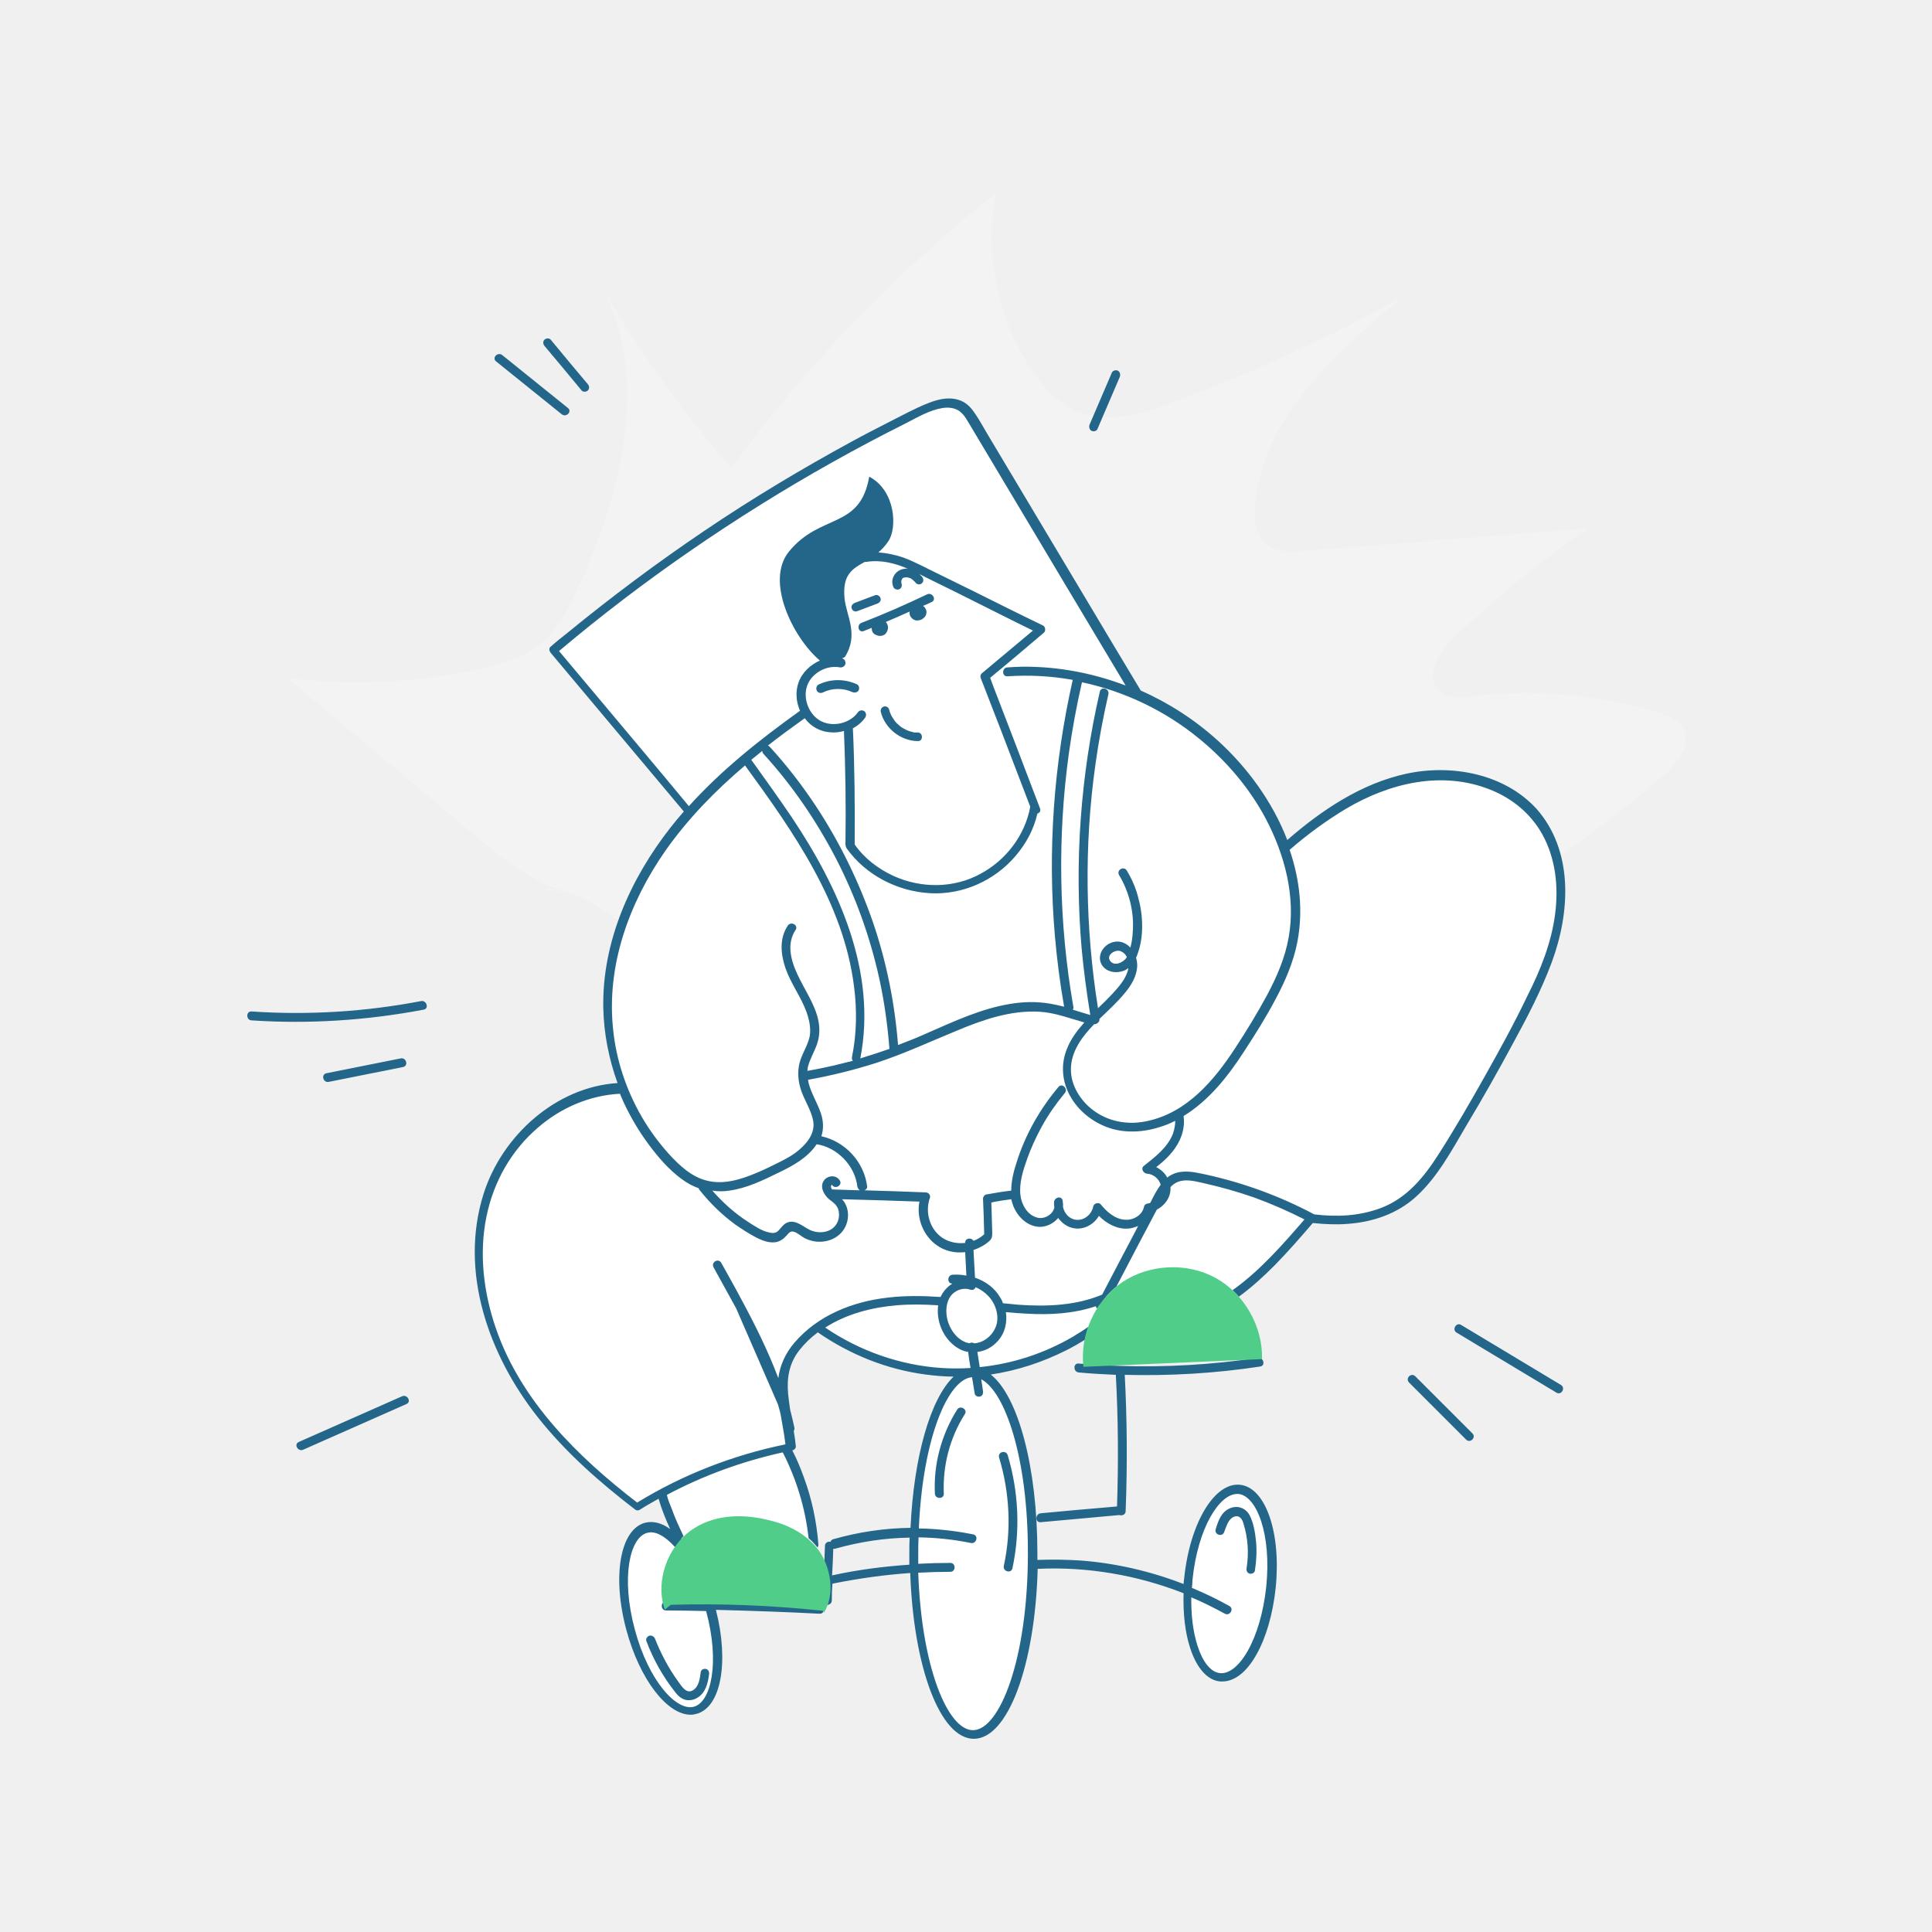
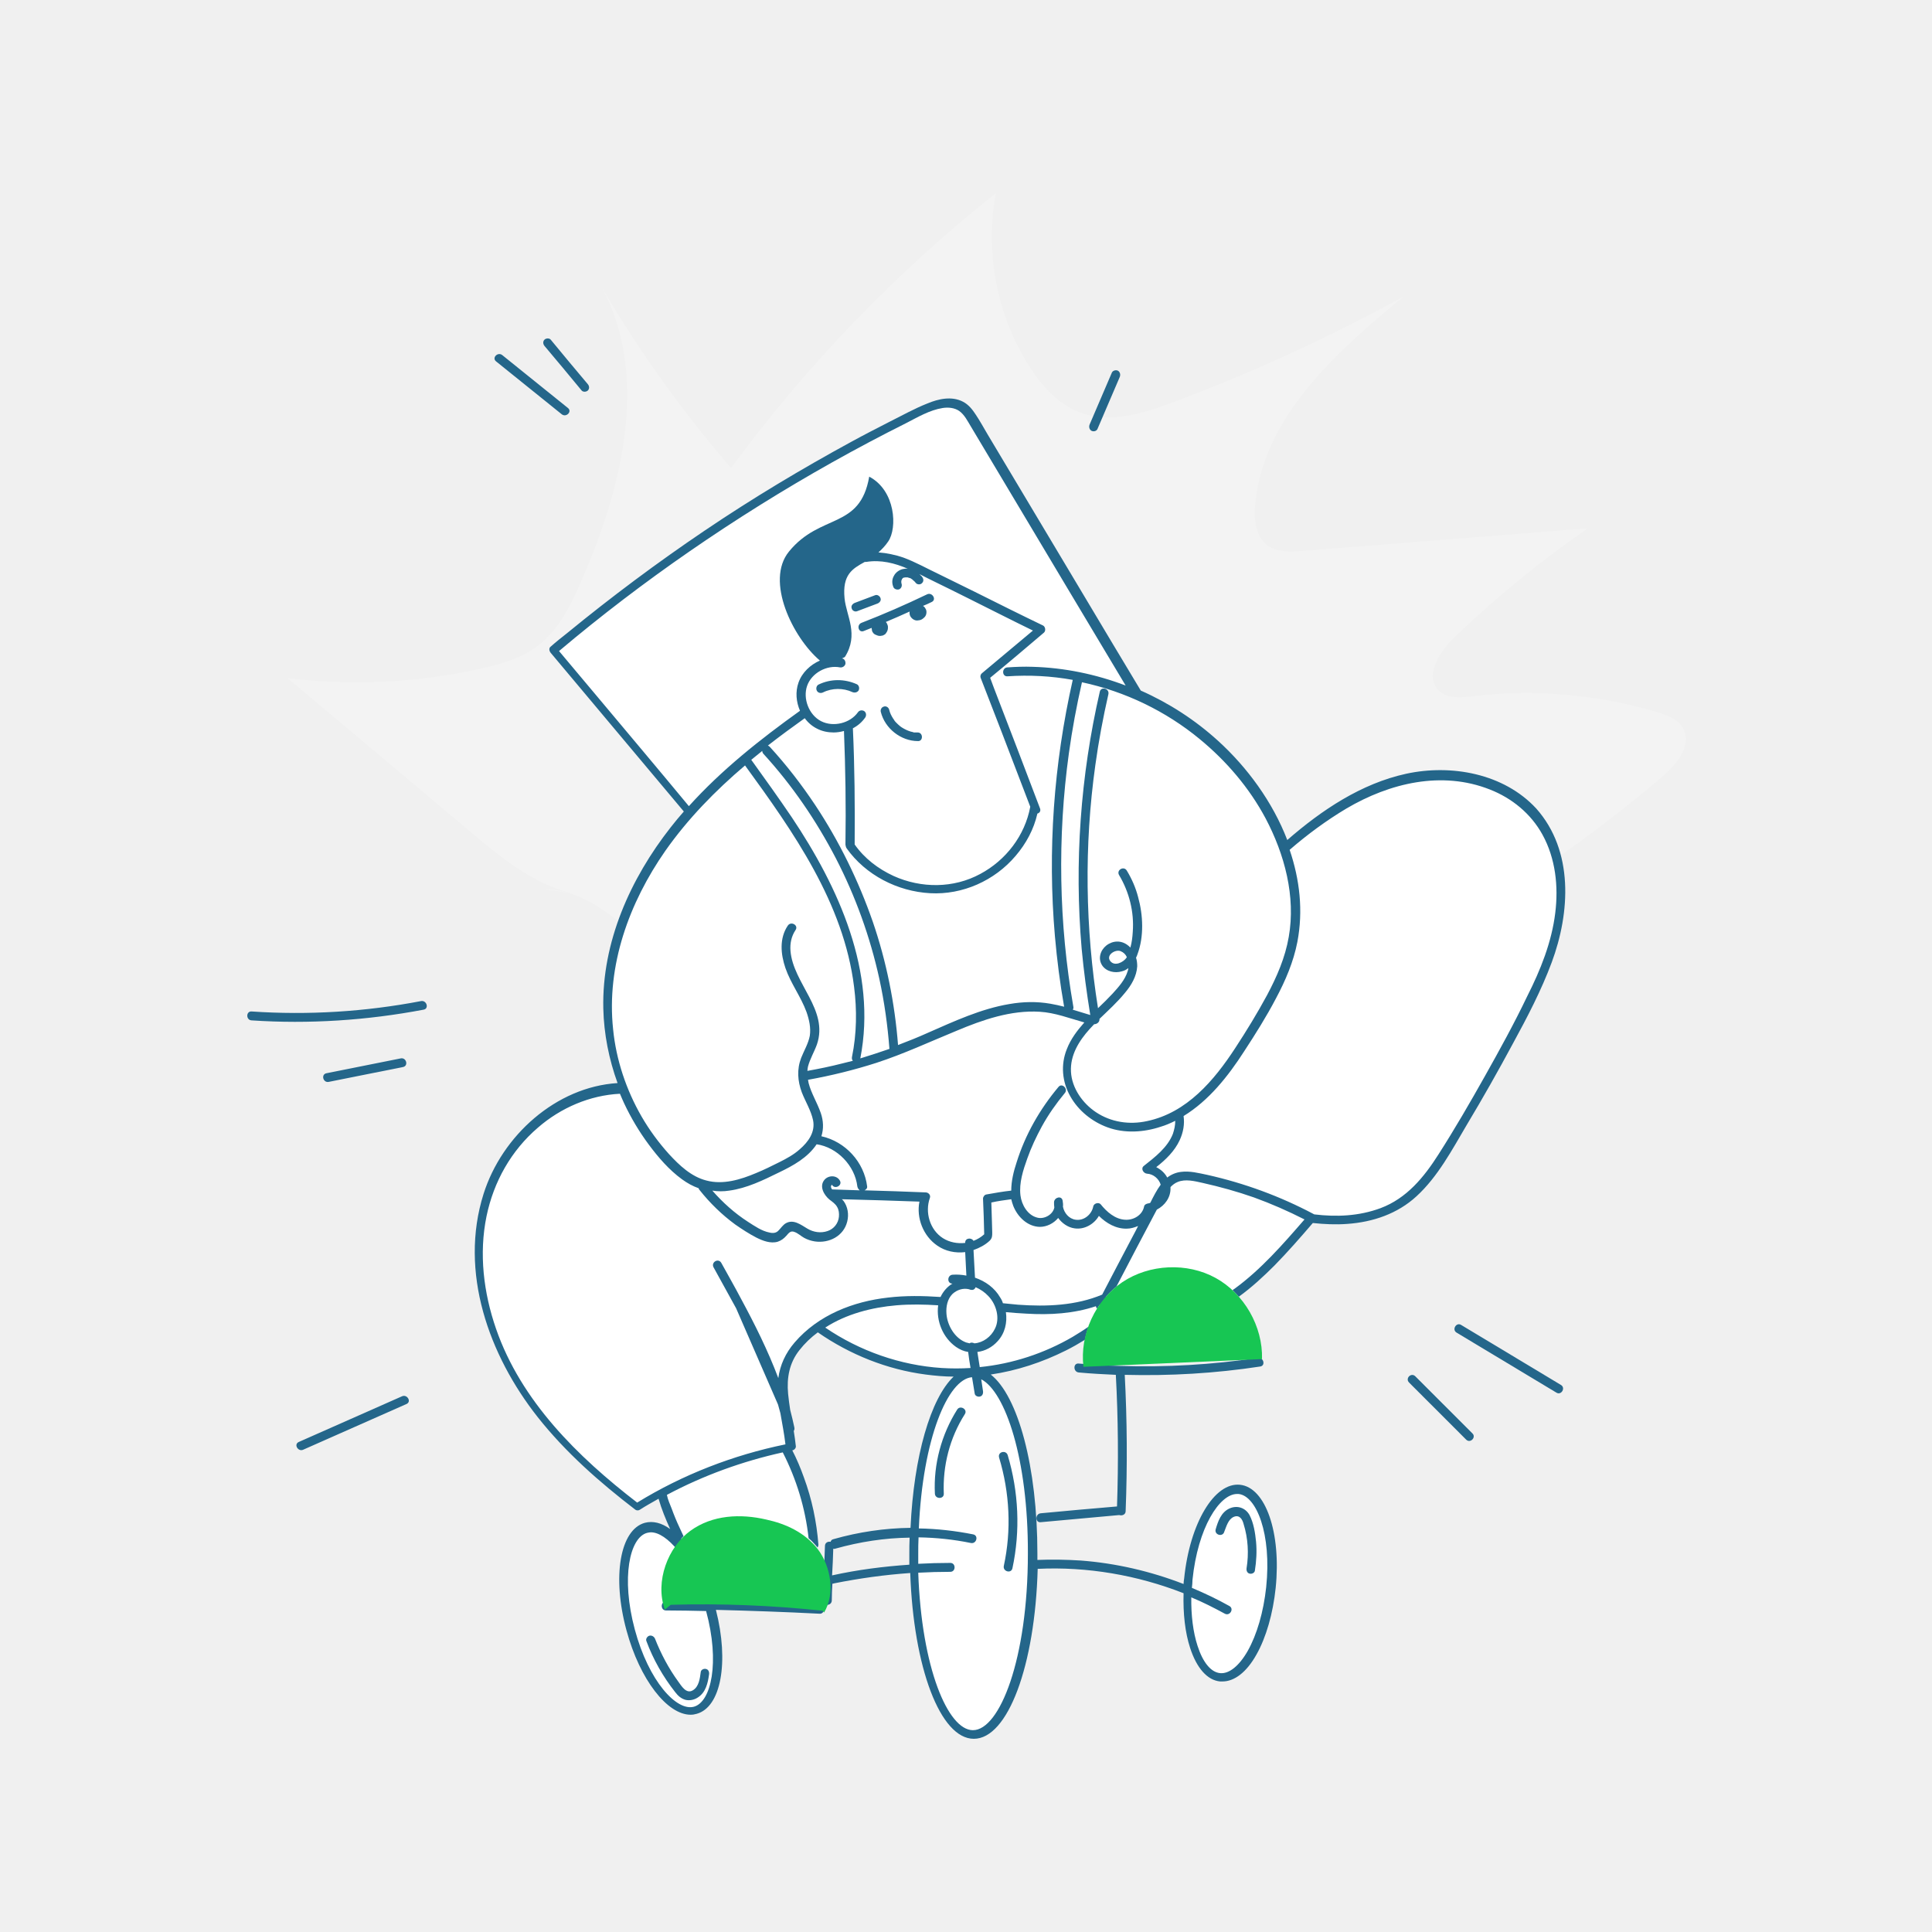
<svg xmlns="http://www.w3.org/2000/svg" width="260" height="260" viewBox="0 0 260 260" fill="none">
  <path opacity="0.2" d="M76.873 120.204C71.635 118.884 67.317 115.326 63.198 111.847C55.041 104.97 46.844 98.092 38.688 91.255C47.284 92.294 56.081 91.895 64.558 90.015C67.396 89.376 70.315 88.576 72.594 86.737C75.194 84.657 76.753 81.579 78.072 78.54C83.87 65.505 87.749 49.671 80.311 37.516C85.51 46.552 91.587 55.109 98.385 62.986C108.541 49.151 120.576 36.676 134.011 26C132.531 33.877 134.131 42.274 138.369 49.071C140.089 51.79 142.328 54.389 145.326 55.509C149.405 57.028 153.963 55.629 158.042 54.069C168.638 50.111 178.954 45.352 188.87 39.915C179.793 47.392 170.037 56.108 168.917 67.824C168.717 69.823 168.957 72.182 170.557 73.382C171.876 74.341 173.636 74.261 175.275 74.141C188.07 73.142 200.865 72.102 213.66 71.103C207.263 75.541 201.185 80.499 195.587 85.897C193.628 87.816 191.669 91.095 193.668 92.974C194.827 94.054 196.627 93.894 198.186 93.694C206.503 92.694 215.02 93.454 223.057 95.853C224.376 96.253 225.816 96.773 226.495 98.012C227.775 100.251 225.656 102.85 223.696 104.53C212.221 114.286 199.586 122.683 186.111 129.48C177.474 133.838 168.438 137.597 160.841 143.595C156.562 146.993 152.564 151.152 147.246 152.391C140.648 153.911 133.931 150.392 128.533 146.314C123.095 142.235 117.977 137.357 111.499 135.478C106.142 133.918 100.224 134.558 95.066 132.439C87.149 129.2 81.831 119.844 73.274 119.644" fill="white" />
  <path d="M209.701 124.122C208.861 128.721 206.822 133.039 204.663 137.197C201.584 143.155 198.265 148.953 194.746 154.671C193.187 157.19 191.508 159.789 189.109 161.548C185.55 164.147 180.872 164.587 176.433 164.027C173.555 167.386 170.636 170.744 167.117 173.463C165.997 174.343 164.798 175.143 163.438 175.623C159.64 176.902 155.321 175.063 151.403 175.103C151.123 175.463 150.803 175.782 150.443 176.102C144.686 181.54 136.889 184.699 128.972 184.779C122.174 184.859 115.417 182.66 109.899 178.661C108.699 179.501 107.62 180.541 106.74 181.74C103.941 185.459 105.861 189.257 106.34 194.735C106.06 194.775 105.821 194.855 105.581 194.895C107.74 198.934 109.059 203.412 109.419 208.01C103.981 207.85 98.543 208.77 93.425 210.729L93.545 211.049C91.746 208.29 90.306 205.291 89.227 202.132C89.107 201.773 88.987 201.373 88.947 200.973C87.827 201.573 86.748 202.212 85.668 202.852C78.871 197.654 72.513 191.656 68.435 184.139C64.397 176.622 62.917 167.386 66.076 159.429C68.955 152.232 76.152 146.634 83.789 146.514C82.23 142.595 81.47 138.317 81.63 134.118C81.95 125.442 86.028 117.245 91.626 110.568C91.946 110.168 92.306 109.768 92.626 109.408C86.548 102.131 80.43 94.894 74.353 87.616C89.387 74.941 106.02 64.105 123.734 55.509C125.533 54.629 127.732 53.789 129.371 54.909C130.051 55.389 130.531 56.148 130.971 56.868C138.288 69.103 145.605 81.379 152.922 93.614C160.32 96.853 166.757 102.451 170.636 109.568C171.475 111.087 172.195 112.687 172.755 114.326C173.035 114.086 173.315 113.846 173.554 113.606C178.353 109.448 183.871 105.849 190.108 104.73C196.346 103.65 203.423 105.529 207.142 110.687C209.98 114.446 210.54 119.524 209.701 124.122ZM130.971 184.739C126.533 184.739 122.974 195.655 122.974 209.13C122.974 222.605 126.573 233.52 130.971 233.52C135.369 233.52 138.968 222.605 138.968 209.13C138.968 195.655 135.409 184.739 130.971 184.739ZM86.908 205.731C83.949 206.531 83.029 212.688 84.869 219.446C86.708 226.203 90.586 231.081 93.585 230.242C96.544 229.442 97.464 223.284 95.624 216.527C93.785 209.729 89.867 204.891 86.908 205.731ZM166.757 200.453C163.678 200.133 160.639 205.531 159.92 212.528C159.2 219.526 161.119 225.443 164.158 225.723C167.237 226.043 170.276 220.645 170.995 213.648C171.715 206.691 169.796 200.773 166.757 200.453Z" fill="white" />
  <path d="M196.027 179.341C195.347 178.941 195.987 177.901 196.627 178.301C201.105 180.98 205.583 183.699 210.061 186.378C210.741 186.778 210.101 187.818 209.462 187.418C204.983 184.739 200.505 182.02 196.027 179.341ZM189.629 186.058C192.188 188.617 194.747 191.176 197.306 193.735C197.866 194.295 198.706 193.416 198.146 192.896C195.587 190.337 193.028 187.778 190.469 185.219C189.909 184.659 189.069 185.499 189.629 186.058ZM54.121 187.898C49.483 189.937 44.845 192.016 40.207 194.055C39.487 194.375 40.127 195.415 40.806 195.095C45.445 193.056 50.083 190.977 54.721 188.937C55.401 188.617 54.801 187.618 54.121 187.898ZM56.68 134.718C49.163 136.158 41.486 136.637 33.849 136.118C33.089 136.078 33.089 137.277 33.849 137.317C41.606 137.837 49.403 137.317 57 135.878C57.76 135.758 57.44 134.598 56.68 134.718ZM53.921 142.435C50.603 143.115 47.244 143.755 43.925 144.434C43.166 144.594 43.485 145.754 44.245 145.594C47.564 144.914 50.922 144.274 54.241 143.595C55.001 143.435 54.681 142.275 53.921 142.435ZM147.685 57.748C148.685 55.428 149.685 53.069 150.684 50.75C150.804 50.471 150.764 50.111 150.484 49.911C150.244 49.751 149.805 49.831 149.645 50.111C148.645 52.43 147.645 54.789 146.646 57.108C146.526 57.388 146.566 57.748 146.846 57.948C147.086 58.108 147.525 58.068 147.685 57.748ZM79.112 51.71C77.432 49.711 75.753 47.712 74.114 45.712C73.914 45.472 73.474 45.512 73.274 45.712C73.034 45.952 73.074 46.312 73.274 46.552C74.953 48.551 76.633 50.55 78.272 52.55C78.472 52.79 78.912 52.75 79.112 52.55C79.352 52.31 79.312 51.95 79.112 51.71ZM66.756 48.631C69.715 50.99 72.634 53.389 75.593 55.748C76.193 56.228 77.032 55.389 76.433 54.909C73.474 52.55 70.555 50.151 67.596 47.791C66.996 47.312 66.157 48.151 66.756 48.631Z" fill="#24668A" />
  <path d="M151.363 185.019C151.683 191.137 151.723 197.254 151.483 203.372C151.483 203.852 150.963 204.012 150.643 203.892H150.603C147.085 204.212 143.566 204.531 140.047 204.851C139.288 204.931 139.288 203.732 140.047 203.652C143.486 203.332 146.885 203.012 150.323 202.732C150.523 196.814 150.483 190.897 150.163 185.019C148.484 184.939 146.845 184.859 145.165 184.699C144.406 184.619 144.406 183.419 145.165 183.499C147.005 183.659 148.884 183.779 150.723 183.819V183.579C150.723 183.659 150.723 183.739 150.723 183.819C156.921 184.019 163.119 183.659 169.276 182.74C170.036 182.62 170.356 183.779 169.596 183.899C163.558 184.819 157.481 185.179 151.363 185.019ZM135.089 210.729C134.929 211.489 136.089 211.809 136.249 211.049C137.328 206.011 137.089 200.773 135.609 195.815C135.369 195.095 134.25 195.375 134.45 196.135C135.889 200.893 136.129 205.931 135.089 210.729ZM128.812 189.697C126.693 193.056 125.613 197.054 125.813 201.013C125.853 201.772 127.052 201.772 127.012 201.013C126.852 197.254 127.812 193.496 129.851 190.297C130.251 189.657 129.212 189.057 128.812 189.697ZM166.037 204.132C166.797 203.812 167.197 204.451 167.357 205.091C167.957 207.01 168.077 209.09 167.757 211.049C167.717 211.369 167.837 211.689 168.157 211.769C168.436 211.849 168.836 211.689 168.876 211.369C169.076 210.089 169.156 208.81 169.036 207.49C168.916 206.291 168.716 204.971 168.157 203.892C167.597 202.892 166.477 202.532 165.438 203.012C164.318 203.532 163.918 204.731 163.598 205.811C163.398 206.571 164.558 206.891 164.758 206.131C165.038 205.451 165.278 204.451 166.037 204.132ZM87.388 220.125C87.108 220.205 86.868 220.565 86.988 220.845C87.907 223.324 89.227 225.643 90.866 227.723C91.226 228.202 91.666 228.602 92.266 228.762C92.826 228.882 93.425 228.762 93.905 228.442C94.985 227.762 95.265 226.483 95.424 225.323C95.465 225.004 95.345 224.684 95.025 224.604C94.745 224.524 94.345 224.684 94.305 225.004C94.185 225.883 94.065 227.003 93.225 227.483C92.346 228.002 91.706 226.883 91.266 226.283C89.987 224.524 88.947 222.564 88.147 220.525C88.027 220.245 87.707 220.045 87.388 220.125ZM208.821 129.52C207.422 133.279 205.542 136.877 203.623 140.396C201.624 144.115 199.545 147.793 197.385 151.392C195.426 154.711 193.507 158.349 190.628 160.988C188.069 163.347 184.75 164.467 181.312 164.707C179.752 164.827 178.193 164.747 176.673 164.587C174.994 166.546 173.315 168.465 171.515 170.305C170.036 171.784 168.436 173.263 166.717 174.503C166.437 174.183 166.157 173.903 165.877 173.623C165.957 173.543 166.037 173.503 166.157 173.423C169.716 170.824 172.675 167.426 175.554 164.107C173.355 162.987 171.075 161.988 168.756 161.148C166.477 160.348 164.158 159.709 161.839 159.189C160.759 158.949 159.52 158.629 158.48 159.069C158.08 159.229 157.801 159.469 157.521 159.749C157.521 159.789 157.521 159.829 157.521 159.869C157.561 161.148 156.761 162.228 155.681 162.787C153.842 166.226 152.043 169.705 150.243 173.143C149.764 173.543 149.284 173.983 148.884 174.463C148.844 174.543 148.804 174.623 148.764 174.703L148.244 175.503C148.164 175.543 148.084 175.543 148.004 175.582C147.884 175.742 147.764 175.902 147.644 176.102C147.564 176.022 147.485 175.902 147.485 175.782C144.526 176.782 141.287 176.982 138.088 176.782C137.168 176.742 136.249 176.662 135.369 176.582C135.569 177.982 135.249 179.421 134.25 180.501C133.53 181.3 132.57 181.82 131.531 181.94C131.651 182.62 131.731 183.3 131.851 183.979C136.249 183.539 140.527 182.14 144.366 179.901C145.085 179.461 145.805 179.021 146.485 178.541C146.285 179.101 146.125 179.701 146.005 180.301C145.165 180.821 144.326 181.3 143.446 181.74C140.247 183.34 136.849 184.459 133.33 184.979C137.009 187.858 139.608 197.414 139.608 209.05C139.608 209.329 139.608 209.649 139.608 209.929C141.567 209.849 143.526 209.889 145.445 210.009C150.163 210.369 154.842 211.449 159.28 213.168C159.28 212.928 159.32 212.688 159.36 212.408C160.12 204.971 163.438 199.453 166.877 199.813C170.316 200.173 172.435 206.251 171.675 213.688C171.315 217.127 170.396 220.365 169.076 222.684C167.757 225.044 166.117 226.283 164.518 226.283C164.398 226.283 164.318 226.283 164.198 226.283C162.479 226.123 161.039 224.484 160.16 221.765C159.48 219.686 159.2 217.127 159.28 214.408C153.042 211.969 146.325 210.809 139.648 211.129C139.288 224.124 135.649 234 131.051 234C126.533 234 122.934 224.404 122.494 211.689C119.055 211.929 115.617 212.408 112.218 213.088C112.138 213.128 112.098 213.128 112.018 213.128C111.978 213.888 111.938 214.648 111.938 215.407C111.898 216.167 110.699 216.167 110.739 215.407C110.819 212.968 110.939 210.489 111.019 208.05C111.019 207.61 111.418 207.41 111.778 207.49C111.818 207.33 111.938 207.17 112.178 207.13C115.537 206.171 119.055 205.651 122.534 205.611C122.974 195.935 125.253 188.178 128.332 185.259C127.092 185.259 125.813 185.139 124.573 184.979C119.375 184.299 114.377 182.3 110.059 179.301C109.139 179.981 108.3 180.781 107.58 181.7C106.22 183.419 105.861 185.419 106.06 187.578C106.14 188.298 106.22 189.017 106.34 189.737C106.54 190.537 106.74 191.296 106.9 192.096C106.94 192.296 106.9 192.456 106.82 192.576C106.94 193.256 107.02 193.935 107.1 194.615C107.14 194.855 106.9 195.135 106.66 195.175H106.62C107.22 196.335 107.74 197.574 108.18 198.814C109.259 201.732 109.899 204.771 110.139 207.89C110.139 208.01 110.099 208.13 110.019 208.25C109.659 207.81 109.259 207.37 108.819 207.01C108.38 202.972 107.18 199.053 105.341 195.455C99.903 196.654 94.625 198.574 89.747 201.173C89.867 201.812 90.186 202.492 90.386 203.012C90.706 203.892 91.066 204.771 91.466 205.611C91.626 205.971 91.826 206.371 91.986 206.731C91.866 206.851 91.746 206.97 91.666 207.09C91.866 207.29 92.026 207.53 92.226 207.73C93.785 209.689 95.145 212.408 96.024 215.447C100.782 215.567 105.541 215.727 110.299 215.967C111.059 216.007 111.059 217.206 110.299 217.167C105.661 216.927 100.982 216.767 96.344 216.647C98.144 223.684 97.024 229.762 93.745 230.641C93.465 230.721 93.225 230.761 92.945 230.761C89.787 230.761 86.108 226.043 84.309 219.406C82.35 212.208 83.429 205.851 86.788 204.931C87.867 204.651 89.027 204.931 90.186 205.771C89.587 204.451 89.027 203.092 88.627 201.692C87.787 202.172 86.908 202.652 86.108 203.172C85.948 203.292 85.668 203.292 85.508 203.172C80.71 199.493 76.112 195.455 72.353 190.697C65.796 182.38 61.758 171.184 65.076 160.668C67.555 152.831 74.832 146.274 83.109 145.754C81.95 142.555 81.27 139.157 81.19 135.718C80.99 126.801 84.829 118.245 90.266 111.327C90.826 110.607 91.426 109.888 92.026 109.208C86.068 102.091 80.07 94.974 74.113 87.856C73.913 87.616 73.833 87.216 74.113 87.017C74.832 86.377 75.592 85.777 76.352 85.177C82.31 80.299 88.467 75.701 94.865 71.383C101.262 67.064 107.86 63.106 114.617 59.427C116.297 58.508 118.016 57.628 119.735 56.748C121.415 55.908 123.054 54.989 124.773 54.309C126.293 53.669 128.092 53.27 129.611 54.069C130.371 54.469 130.891 55.149 131.331 55.828C131.891 56.668 132.37 57.548 132.89 58.428C137.248 65.745 141.647 73.062 146.005 80.379C148.524 84.578 151.003 88.776 153.522 92.934C157.321 94.614 160.839 96.893 163.918 99.692C167.837 103.25 171.275 107.929 173.235 113.047C177.873 109.008 183.191 105.449 189.228 104.13C195.306 102.81 202.383 104.09 206.742 108.808C211.82 114.526 211.3 122.843 208.821 129.52ZM91.226 208.65C89.947 207.09 88.667 206.211 87.588 206.211C87.428 206.211 87.268 206.251 87.068 206.291C84.749 206.93 83.549 212.288 85.428 219.286C87.308 226.283 91.066 230.321 93.385 229.682C95.704 229.042 96.904 223.724 95.025 216.807C93.225 216.767 91.426 216.727 89.627 216.727C88.867 216.727 88.867 215.527 89.627 215.527C91.306 215.567 92.986 215.567 94.665 215.607C93.825 212.848 92.626 210.409 91.226 208.65ZM160.4 213.688C162.119 214.408 163.798 215.207 165.438 216.127C166.117 216.487 165.518 217.526 164.838 217.167C163.358 216.367 161.879 215.607 160.32 214.967C160.28 217.366 160.56 219.646 161.159 221.485C161.879 223.724 162.959 225.043 164.198 225.163C165.398 225.283 166.757 224.204 167.917 222.165C169.156 219.965 170.036 216.927 170.396 213.608C171.155 206.411 169.076 201.293 166.677 201.053C166.597 201.053 166.557 201.053 166.477 201.053C164.118 201.053 161.199 205.571 160.48 212.608C160.48 212.968 160.44 213.328 160.4 213.688ZM145.605 91.815C144.886 94.974 144.286 98.172 143.846 101.371C142.287 112.687 142.486 124.242 144.446 135.478C144.486 135.638 144.446 135.758 144.366 135.878C145.165 136.118 145.925 136.358 146.725 136.597C146.245 133.639 145.845 130.68 145.565 127.681C144.566 116.125 145.405 104.41 148.004 93.094C148.164 92.335 149.324 92.654 149.164 93.414C148.444 96.573 147.844 99.772 147.405 102.97C145.885 113.806 146.045 124.882 147.764 135.678C148.444 135.038 149.084 134.398 149.724 133.719C150.523 132.839 151.403 131.879 151.763 130.68C151.803 130.56 151.843 130.4 151.843 130.28C151.603 130.48 151.323 130.64 150.963 130.72C150.044 131 148.884 130.76 148.324 129.92C147.724 129 148.084 127.881 148.884 127.241C149.764 126.561 150.883 126.521 151.763 127.201C151.883 127.281 152.003 127.401 152.123 127.521C152.323 126.801 152.403 126.082 152.443 125.402C152.643 122.723 151.963 120.044 150.603 117.765C150.203 117.085 151.243 116.485 151.643 117.165C152.323 118.285 152.842 119.484 153.162 120.724C153.842 123.163 153.962 126.042 153.082 128.401C153.042 128.561 152.962 128.72 152.882 128.88C153.002 129.24 153.042 129.64 153.042 130.04C152.962 131.4 152.243 132.599 151.403 133.599C150.363 134.878 149.164 135.958 147.964 137.117C148.004 137.557 147.604 137.837 147.245 137.837C147.045 138.037 146.845 138.277 146.645 138.477C145.205 140.076 144.006 141.995 144.126 144.235C144.246 146.434 145.685 148.473 147.485 149.672C149.524 151.032 152.003 151.392 154.362 150.872C159.72 149.752 163.398 145.394 166.237 141.036C167.757 138.717 169.196 136.358 170.516 133.919C171.835 131.439 172.955 128.88 173.435 126.082C174.394 120.644 172.875 114.966 170.316 110.128C168.117 106.009 165.038 102.411 161.439 99.452C156.881 95.693 151.403 93.054 145.605 91.815ZM150.803 128.001C150.124 127.721 148.804 128.521 149.404 129.32C150.004 130.12 151.203 129.48 151.603 128.88C151.603 128.84 151.643 128.84 151.643 128.8C151.483 128.441 151.203 128.161 150.803 128.001ZM92.706 108.488C97.104 103.61 102.302 99.492 107.66 95.653C107.14 94.454 107.02 93.094 107.46 91.855C107.94 90.495 109.059 89.456 110.339 88.896C106.7 85.817 102.942 78.18 106.18 74.222C110.419 69.023 115.737 71.303 116.976 64.145C120.535 66.025 120.775 71.063 119.535 72.862C119.135 73.462 118.656 73.942 118.216 74.341C119.335 74.421 120.455 74.661 121.534 75.021C123.174 75.621 124.733 76.501 126.333 77.26C127.972 78.06 129.571 78.86 131.211 79.659C134.25 81.179 137.288 82.698 140.367 84.178C140.687 84.338 140.767 84.897 140.487 85.137C138.088 87.177 135.689 89.216 133.25 91.215C133.41 91.695 133.61 92.135 133.77 92.614C135.849 98.012 137.928 103.41 139.967 108.808C140.087 109.168 139.887 109.408 139.608 109.488C139.128 111.607 138.088 113.526 136.689 115.166C133.85 118.524 129.531 120.444 125.173 120.204C120.775 119.964 116.496 117.765 113.937 114.166C113.857 114.046 113.817 113.926 113.817 113.846C113.777 113.766 113.777 113.686 113.777 113.566C113.857 108.488 113.777 103.45 113.578 98.372C113.138 98.492 112.658 98.572 112.178 98.572C111.418 98.572 110.619 98.412 109.939 98.052C109.299 97.733 108.739 97.253 108.3 96.653C106.62 97.852 104.981 99.052 103.341 100.331C103.421 100.371 103.501 100.411 103.581 100.491C105.821 102.93 107.86 105.569 109.699 108.328C112.938 113.206 115.537 118.524 117.456 124.042C119.295 129.4 120.415 134.998 120.855 140.636C122.214 140.116 123.534 139.596 124.853 138.997C128.412 137.437 132.01 135.758 135.849 135.118C137.688 134.798 139.528 134.758 141.367 135.078C142.007 135.198 142.606 135.318 143.206 135.478C142.646 132.319 142.247 129.16 141.967 126.002C140.967 114.486 141.807 102.81 144.366 91.495C141.487 90.975 138.528 90.815 135.569 91.015C134.809 91.055 134.809 89.856 135.569 89.816C136.689 89.736 137.848 89.695 138.968 89.736C143.246 89.856 147.485 90.735 151.483 92.255C148.804 87.776 146.125 83.298 143.446 78.82C139.168 71.662 134.889 64.505 130.651 57.388C130.211 56.668 129.811 55.828 129.092 55.309C128.452 54.869 127.612 54.789 126.852 54.909C125.093 55.189 123.494 56.148 121.934 56.948C118.576 58.627 115.257 60.387 111.978 62.226C105.421 65.905 99.023 69.903 92.826 74.181C86.748 78.38 80.87 82.858 75.232 87.616C76.992 89.695 78.711 91.775 80.47 93.854C84.589 98.772 88.667 103.61 92.706 108.488ZM115.777 142.435C117.096 142.035 118.416 141.596 119.695 141.156C119.455 137.997 119.015 134.838 118.336 131.719C117.096 126.082 115.137 120.644 112.498 115.526C109.859 110.448 106.62 105.689 102.742 101.451C102.622 101.331 102.582 101.171 102.582 101.051C102.102 101.451 101.582 101.851 101.102 102.251C102.942 104.81 104.781 107.369 106.54 109.968C112.858 119.404 118.056 130.76 115.777 142.435ZM113.777 89.336C113.698 89.656 113.378 89.856 113.058 89.816C111.258 89.456 109.219 90.575 108.619 92.294C108.02 94.014 108.859 96.213 110.499 97.053C112.138 97.892 114.417 97.333 115.457 95.853C115.657 95.573 116.017 95.533 116.297 95.693C116.576 95.893 116.616 96.253 116.456 96.533C116.017 97.173 115.457 97.653 114.777 98.012C115.017 103.21 115.057 108.448 115.017 113.646C116.336 115.526 118.176 116.925 120.255 117.885C123.974 119.564 128.332 119.564 131.93 117.605C135.369 115.765 137.928 112.447 138.648 108.568C138.248 107.489 137.808 106.409 137.408 105.33C135.609 100.611 133.81 95.933 131.97 91.215C131.891 91.015 131.97 90.735 132.13 90.615C134.41 88.696 136.729 86.777 139.008 84.857C137.608 84.178 136.249 83.498 134.889 82.818C131.851 81.299 128.852 79.779 125.813 78.3C125.133 77.98 124.453 77.62 123.734 77.26C123.854 77.38 123.974 77.5 124.094 77.62C124.293 77.9 124.333 78.22 124.094 78.46C123.894 78.7 123.454 78.7 123.254 78.46C123.134 78.3 123.014 78.18 122.854 78.06C122.814 78.02 122.814 78.02 122.774 77.98C122.694 77.94 122.614 77.86 122.534 77.82C122.494 77.82 122.454 77.78 122.414 77.78H122.374C122.294 77.74 122.214 77.74 122.134 77.7C122.094 77.7 122.094 77.7 122.054 77.7C122.014 77.7 122.014 77.7 122.014 77.7C121.974 77.7 121.934 77.7 121.894 77.7C121.894 77.7 121.894 77.7 121.854 77.7C121.814 77.7 121.814 77.7 121.854 77.7C121.774 77.7 121.654 77.74 121.614 77.74C121.574 77.74 121.534 77.78 121.534 77.78C121.494 77.78 121.455 77.82 121.455 77.86L121.415 77.9L121.375 77.94C121.375 77.94 121.375 77.94 121.375 77.98C121.375 78.02 121.335 78.06 121.335 78.06C121.335 78.1 121.295 78.14 121.295 78.18C121.295 78.22 121.295 78.3 121.295 78.22C121.295 78.14 121.295 78.26 121.295 78.34C121.295 78.38 121.295 78.38 121.295 78.42C121.295 78.46 121.375 78.58 121.295 78.42C121.415 78.74 121.375 79.06 121.095 79.26C120.855 79.419 120.415 79.34 120.255 79.06C120.015 78.54 120.015 77.98 120.295 77.5C120.535 77.02 121.015 76.701 121.495 76.581C121.734 76.541 121.974 76.501 122.174 76.541C120.415 75.781 118.536 75.301 116.576 75.621C116.496 75.621 116.456 75.621 116.376 75.621C114.697 76.541 113.338 77.34 113.658 80.539C113.897 82.898 115.617 85.377 113.698 88.416L113.298 88.616C113.338 88.616 113.418 88.616 113.458 88.656C113.618 88.696 113.817 88.976 113.777 89.336ZM86.348 150.272C87.388 152.072 88.627 153.751 90.027 155.31C91.426 156.83 93.025 158.349 95.065 158.869C97.304 159.469 99.663 158.749 101.742 157.869C102.822 157.429 103.861 156.91 104.901 156.39C105.861 155.91 106.82 155.39 107.62 154.671C108.779 153.671 109.739 152.351 109.419 150.752C109.139 149.433 108.38 148.233 107.9 146.993C107.34 145.474 107.22 143.915 107.82 142.355C108.22 141.356 108.779 140.436 108.979 139.396C109.139 138.317 108.899 137.237 108.539 136.198C107.78 134.118 106.42 132.359 105.701 130.28C105.061 128.401 104.861 126.282 106.02 124.562C106.46 123.922 107.5 124.522 107.06 125.162C106.5 126.002 106.3 126.961 106.38 127.961C106.74 132.359 111.538 135.878 109.939 140.556C109.579 141.556 109.019 142.475 108.739 143.515C108.699 143.715 108.659 143.915 108.659 144.115C110.219 143.835 111.778 143.515 113.338 143.115C113.817 142.995 114.297 142.875 114.777 142.755C114.657 142.635 114.617 142.435 114.657 142.235C115.297 139.117 115.337 135.918 114.937 132.799C113.538 121.523 106.78 111.967 100.263 103.01C96.264 106.409 92.586 110.168 89.547 114.486C84.669 121.483 81.59 129.92 82.51 138.517C82.909 142.595 84.269 146.674 86.348 150.272ZM111.978 159.469C112.058 159.589 112.018 159.349 111.898 159.509L111.858 159.549C111.778 159.709 111.858 159.909 111.978 160.068C113.218 160.108 114.457 160.148 115.697 160.188C115.537 160.068 115.417 159.869 115.377 159.669C115.057 156.87 112.658 154.391 109.899 153.991C108.699 155.79 106.74 156.87 104.821 157.789C102.702 158.829 100.503 159.909 98.144 160.228C97.384 160.348 96.624 160.348 95.864 160.228C97.264 161.828 98.863 163.267 100.663 164.427C101.542 164.987 102.502 165.666 103.541 165.866C104.021 165.986 104.461 165.946 104.781 165.586C105.101 165.266 105.341 164.867 105.741 164.627C106.78 164.027 107.78 164.827 108.659 165.346C109.459 165.826 110.459 165.986 111.378 165.666C112.218 165.386 112.818 164.627 112.898 163.747C112.938 163.307 112.898 162.827 112.658 162.428C112.418 161.988 111.978 161.708 111.618 161.428C110.899 160.828 110.219 159.669 110.939 158.789C111.458 158.149 112.578 158.109 113.018 158.869C113.418 159.509 112.378 160.108 111.978 159.469ZM119.495 174.623C121.854 174.343 124.213 174.383 126.573 174.543C126.932 173.783 127.492 173.143 128.172 172.744C127.412 172.744 127.452 171.584 128.212 171.544C128.812 171.504 129.451 171.544 130.051 171.664C130.011 170.624 129.931 169.545 129.891 168.505C128.572 168.665 127.212 168.385 126.133 167.626C124.253 166.346 123.294 163.907 123.734 161.708C120.255 161.588 116.776 161.468 113.298 161.388C113.378 161.468 113.418 161.508 113.498 161.588C114.097 162.388 114.257 163.427 114.017 164.387C113.538 166.346 111.578 167.346 109.659 167.066C109.139 166.986 108.659 166.826 108.22 166.586C107.78 166.346 107.38 165.946 106.9 165.786C106.38 165.586 106.14 165.946 105.821 166.306C105.501 166.666 105.141 166.946 104.661 167.106C103.701 167.386 102.662 166.986 101.782 166.546C100.782 166.026 99.863 165.426 98.943 164.787C97.144 163.467 95.544 161.908 94.145 160.148C94.065 160.069 94.025 159.989 94.025 159.909C93.225 159.629 92.506 159.229 91.786 158.709C90.027 157.429 88.587 155.75 87.308 154.031C86.028 152.311 84.909 150.432 83.989 148.473C83.789 148.073 83.629 147.633 83.429 147.193C79.391 147.393 75.472 149.073 72.393 151.752C68.795 154.831 66.436 159.029 65.476 163.667C64.436 168.705 65.076 173.983 66.755 178.821C70.114 188.538 77.751 196.055 85.748 202.212C91.866 198.454 98.663 195.815 105.701 194.375C105.541 192.976 105.261 191.576 105.021 190.177C104.901 189.777 104.821 189.417 104.701 189.017L99.063 176.062C98.064 174.223 97.024 172.384 96.024 170.544C95.664 169.865 96.664 169.265 97.064 169.945C97.944 171.544 98.863 173.143 99.703 174.743C101.582 178.222 103.341 181.74 104.741 185.459C104.981 183.699 105.701 182.1 106.94 180.661C110.139 176.942 114.857 175.143 119.495 174.623ZM130.611 184.099C130.491 183.38 130.371 182.66 130.291 181.94C129.731 181.86 129.172 181.62 128.652 181.26C126.892 180.021 125.973 177.782 126.253 175.662C124.373 175.542 122.534 175.503 120.655 175.662C117.336 175.942 113.897 176.822 111.059 178.661C115.697 181.82 121.175 183.739 126.732 184.099C128.012 184.179 129.331 184.179 130.611 184.099ZM122.374 210.569C122.374 210.089 122.374 209.609 122.374 209.13C122.374 208.37 122.374 207.65 122.414 206.93C119.055 206.97 115.697 207.49 112.418 208.41C112.338 208.45 112.218 208.45 112.138 208.41C112.098 209.609 112.058 210.809 111.978 212.009C115.417 211.249 118.896 210.809 122.374 210.569ZM132.05 185.619C132.13 186.138 132.21 186.698 132.29 187.218C132.33 187.538 132.21 187.858 131.891 187.938C131.611 188.018 131.211 187.858 131.171 187.538C131.051 186.818 130.931 186.059 130.811 185.339C127.572 185.579 124.173 193.576 123.654 205.691C126.093 205.731 128.572 206.011 130.971 206.491C131.731 206.651 131.411 207.81 130.651 207.65C128.332 207.17 125.973 206.93 123.614 206.89C123.574 207.61 123.574 208.37 123.574 209.09C123.574 209.569 123.574 210.009 123.574 210.449C125.013 210.369 126.453 210.329 127.892 210.329C128.652 210.329 128.652 211.529 127.892 211.529C126.453 211.529 125.013 211.569 123.574 211.649C124.014 224.444 127.572 232.84 130.931 232.84C134.529 232.84 138.328 223.284 138.328 209.05C138.368 196.335 135.289 187.298 132.05 185.619ZM133.01 174.423C132.53 173.903 131.93 173.503 131.291 173.223C131.291 173.263 131.251 173.343 131.211 173.383C131.091 173.543 130.931 173.623 130.691 173.583C130.611 173.583 130.491 173.543 130.411 173.503C129.611 173.303 128.772 173.583 128.172 174.143C127.492 174.823 127.292 175.862 127.372 176.822C127.492 178.381 128.492 180.101 130.011 180.661C130.171 180.701 130.331 180.741 130.491 180.78C130.531 180.741 130.571 180.741 130.611 180.701C130.771 180.661 130.971 180.701 131.131 180.78C132.29 180.701 133.37 179.901 133.89 178.821C134.609 177.422 134.09 175.543 133.01 174.423ZM153.162 164.987C152.683 165.186 152.163 165.346 151.643 165.346C150.203 165.386 148.884 164.627 147.884 163.627C147.245 164.747 145.925 165.506 144.606 165.306C143.726 165.187 142.926 164.627 142.406 163.907C141.807 164.627 140.887 165.107 139.927 165.107C138.288 165.067 136.969 163.787 136.369 162.308C136.249 161.988 136.169 161.708 136.089 161.388C135.209 161.508 134.29 161.628 133.41 161.828C133.45 162.707 133.45 163.547 133.49 164.427C133.49 164.907 133.53 165.386 133.53 165.866C133.53 166.346 133.53 166.626 133.17 166.986C132.57 167.546 131.811 167.945 131.011 168.225C131.091 169.465 131.131 170.704 131.211 171.944C132.61 172.424 133.85 173.303 134.609 174.623C134.769 174.863 134.889 175.103 134.969 175.383C135.649 175.463 136.329 175.503 137.009 175.582C140.847 175.862 144.806 175.702 148.324 174.223C149.724 171.544 151.123 168.865 152.563 166.146C152.762 165.786 152.962 165.386 153.162 164.987ZM156.201 159.429C155.961 158.629 155.202 157.989 154.362 157.949C153.882 157.909 153.482 157.27 153.922 156.91C155.441 155.71 157.121 154.431 157.841 152.591C158.04 151.992 158.16 151.432 158.16 150.832C157.521 151.152 156.881 151.432 156.201 151.632C153.922 152.391 151.323 152.551 149.044 151.712C146.965 150.952 145.125 149.473 144.046 147.553C142.926 145.594 142.726 143.275 143.566 141.196C144.086 139.836 144.965 138.677 145.925 137.597C143.926 137.037 141.967 136.278 139.927 136.158C136.049 135.918 132.25 137.237 128.732 138.717C125.133 140.196 121.614 141.836 117.936 143.035C114.937 143.995 111.858 144.754 108.739 145.314C108.779 145.474 108.779 145.594 108.819 145.754C109.179 147.153 109.979 148.393 110.459 149.792C110.819 150.832 110.859 151.912 110.539 152.911C113.777 153.631 116.297 156.39 116.696 159.669C116.736 159.909 116.536 160.108 116.336 160.188C119.095 160.268 121.854 160.348 124.573 160.468C124.933 160.468 125.293 160.828 125.133 161.228C124.453 163.147 125.133 165.506 126.892 166.626C127.772 167.186 128.852 167.386 129.891 167.266C129.851 166.586 130.731 166.506 131.011 166.986C131.531 166.786 132.01 166.506 132.45 166.106C132.41 164.507 132.37 162.907 132.29 161.308C132.29 161.068 132.49 160.788 132.73 160.748C133.85 160.548 134.969 160.348 136.089 160.228C136.089 158.949 136.409 157.629 136.809 156.43C137.968 152.711 139.927 149.273 142.446 146.274C142.926 145.674 143.806 146.554 143.286 147.113C142.127 148.513 141.087 149.992 140.207 151.592C139.448 152.991 138.768 154.431 138.248 155.91C137.688 157.469 137.128 159.189 137.328 160.868C137.488 162.148 138.288 163.547 139.608 163.867C140.527 164.107 141.687 163.467 141.887 162.508C141.847 162.268 141.847 162.028 141.847 161.748C141.927 161.108 142.886 160.868 143.006 161.588C143.046 161.868 143.086 162.108 143.046 162.388C143.206 163.227 143.846 164.027 144.766 164.147C145.885 164.307 146.925 163.427 147.125 162.348C147.205 161.948 147.844 161.748 148.124 162.068C148.924 163.067 150.044 164.067 151.403 164.147C152.523 164.227 153.722 163.547 153.962 162.388C154.002 162.108 154.282 161.988 154.522 161.948C154.602 161.948 154.722 161.908 154.802 161.868C155.202 161.068 155.641 160.188 156.201 159.429ZM209.301 122.843C209.741 119.284 209.341 115.526 207.581 112.327C206.022 109.488 203.463 107.409 200.504 106.249C194.027 103.69 187.029 105.369 181.192 108.808C178.513 110.408 175.954 112.287 173.555 114.366C174.914 118.365 175.394 122.563 174.594 126.761C174.074 129.44 172.995 131.959 171.715 134.358C170.436 136.797 168.956 139.156 167.437 141.476C165.278 144.834 162.679 148.113 159.28 150.192C159.44 151.272 159.24 152.391 158.76 153.431C158.08 154.91 156.881 156.07 155.601 157.07C156.241 157.389 156.761 157.869 157.081 158.469C157.601 158.069 158.24 157.789 158.92 157.709C160.12 157.549 161.319 157.869 162.479 158.109C167.477 159.229 172.275 160.988 176.793 163.387C176.833 163.387 176.833 163.427 176.873 163.427C179.872 163.787 182.871 163.667 185.79 162.587C189.308 161.268 191.628 158.429 193.587 155.35C195.786 151.912 197.825 148.393 199.824 144.834C201.824 141.276 203.783 137.717 205.542 134.039C207.302 130.56 208.821 126.801 209.301 122.843ZM110.139 92.135C109.859 92.294 109.779 92.694 109.939 92.974C110.099 93.254 110.459 93.334 110.779 93.174C111.978 92.575 113.498 92.574 114.697 93.134C114.977 93.254 115.337 93.214 115.537 92.934C115.697 92.654 115.617 92.254 115.337 92.095C113.658 91.335 111.778 91.335 110.139 92.135ZM115.937 83.818C118.935 82.658 121.854 81.379 124.773 79.979C125.453 79.659 126.093 80.699 125.373 81.019C124.973 81.219 124.613 81.379 124.213 81.539C124.253 81.579 124.333 81.619 124.373 81.659C124.493 81.779 124.533 81.898 124.613 82.019C124.693 82.218 124.693 82.418 124.653 82.618C124.613 82.818 124.493 83.018 124.333 83.138C124.173 83.298 123.974 83.418 123.774 83.458C123.574 83.498 123.334 83.538 123.134 83.458C122.894 83.378 122.694 83.218 122.534 82.978C122.414 82.778 122.374 82.538 122.414 82.298C121.335 82.778 120.295 83.258 119.215 83.698C119.255 83.738 119.295 83.818 119.335 83.858C119.375 83.938 119.415 84.058 119.455 84.138C119.495 84.218 119.495 84.338 119.495 84.458C119.495 84.657 119.455 84.857 119.335 85.057C119.295 85.097 119.295 85.137 119.255 85.177C119.215 85.217 119.215 85.257 119.175 85.297C119.095 85.377 119.015 85.417 118.935 85.457C118.856 85.497 118.816 85.537 118.736 85.537C118.656 85.537 118.576 85.577 118.496 85.577C118.456 85.577 118.376 85.577 118.336 85.577C118.216 85.577 118.136 85.537 118.016 85.497C117.936 85.457 117.816 85.417 117.736 85.377C117.696 85.337 117.616 85.297 117.576 85.257C117.536 85.217 117.496 85.137 117.456 85.097C117.376 85.017 117.376 84.897 117.336 84.817V84.778C117.336 84.778 117.336 84.777 117.336 84.737C117.336 84.657 117.296 84.578 117.296 84.498C116.976 84.618 116.616 84.777 116.297 84.897C115.537 85.257 115.217 84.098 115.937 83.818ZM118.456 84.498C118.456 84.498 118.456 84.537 118.496 84.537C118.456 84.498 118.456 84.498 118.456 84.498ZM115.337 82.258C116.257 81.899 117.176 81.579 118.096 81.219C118.376 81.099 118.616 80.819 118.496 80.499C118.416 80.219 118.056 79.979 117.776 80.099C116.856 80.459 115.937 80.779 115.017 81.139C114.737 81.259 114.497 81.539 114.617 81.859C114.657 82.138 115.017 82.378 115.337 82.258ZM121.734 77.74C121.734 77.7 121.734 77.7 121.734 77.74V77.74ZM123.494 98.572C123.374 98.572 123.254 98.572 123.134 98.572C123.134 98.572 123.054 98.572 123.014 98.572C122.974 98.572 122.934 98.572 122.894 98.532C122.654 98.492 122.414 98.412 122.214 98.332C121.894 98.212 121.375 97.932 121.135 97.733C120.935 97.573 120.775 97.413 120.615 97.253C120.535 97.173 120.455 97.093 120.375 96.973C120.295 96.893 120.375 96.973 120.335 96.893C120.295 96.853 120.255 96.773 120.215 96.733C119.935 96.293 119.775 95.973 119.655 95.493C119.575 95.173 119.215 94.974 118.935 95.093C118.616 95.173 118.456 95.533 118.536 95.813C119.095 98.052 121.255 99.732 123.534 99.732C124.253 99.772 124.253 98.572 123.494 98.572Z" fill="#24668A" />
-   <path d="M145.806 183.939C145.287 179.581 147.406 174.983 151.044 172.544C154.683 170.104 159.761 169.865 163.6 171.984C167.438 174.103 169.957 178.501 169.837 182.9" fill="#50CD89" />
-   <path d="M89.468 216.607C88.109 212.808 89.908 208.17 92.907 206.011C95.866 203.852 99.665 203.692 103.103 204.491C105.702 205.051 108.301 206.211 110.061 208.49C111.82 210.809 112.42 214.487 110.9 217.007L110.7 216.767C103.903 216.047 97.066 215.767 90.268 215.967" fill="#50CD89" />
+   <path d="M145.806 183.939C145.287 179.581 147.406 174.983 151.044 172.544C154.683 170.104 159.761 169.865 163.6 171.984C167.438 174.103 169.957 178.501 169.837 182.9" fill="#17c653" />
+   <path d="M89.468 216.607C88.109 212.808 89.908 208.17 92.907 206.011C95.866 203.852 99.665 203.692 103.103 204.491C105.702 205.051 108.301 206.211 110.061 208.49C111.82 210.809 112.42 214.487 110.9 217.007L110.7 216.767C103.903 216.047 97.066 215.767 90.268 215.967" fill="#17c653" />
</svg>
